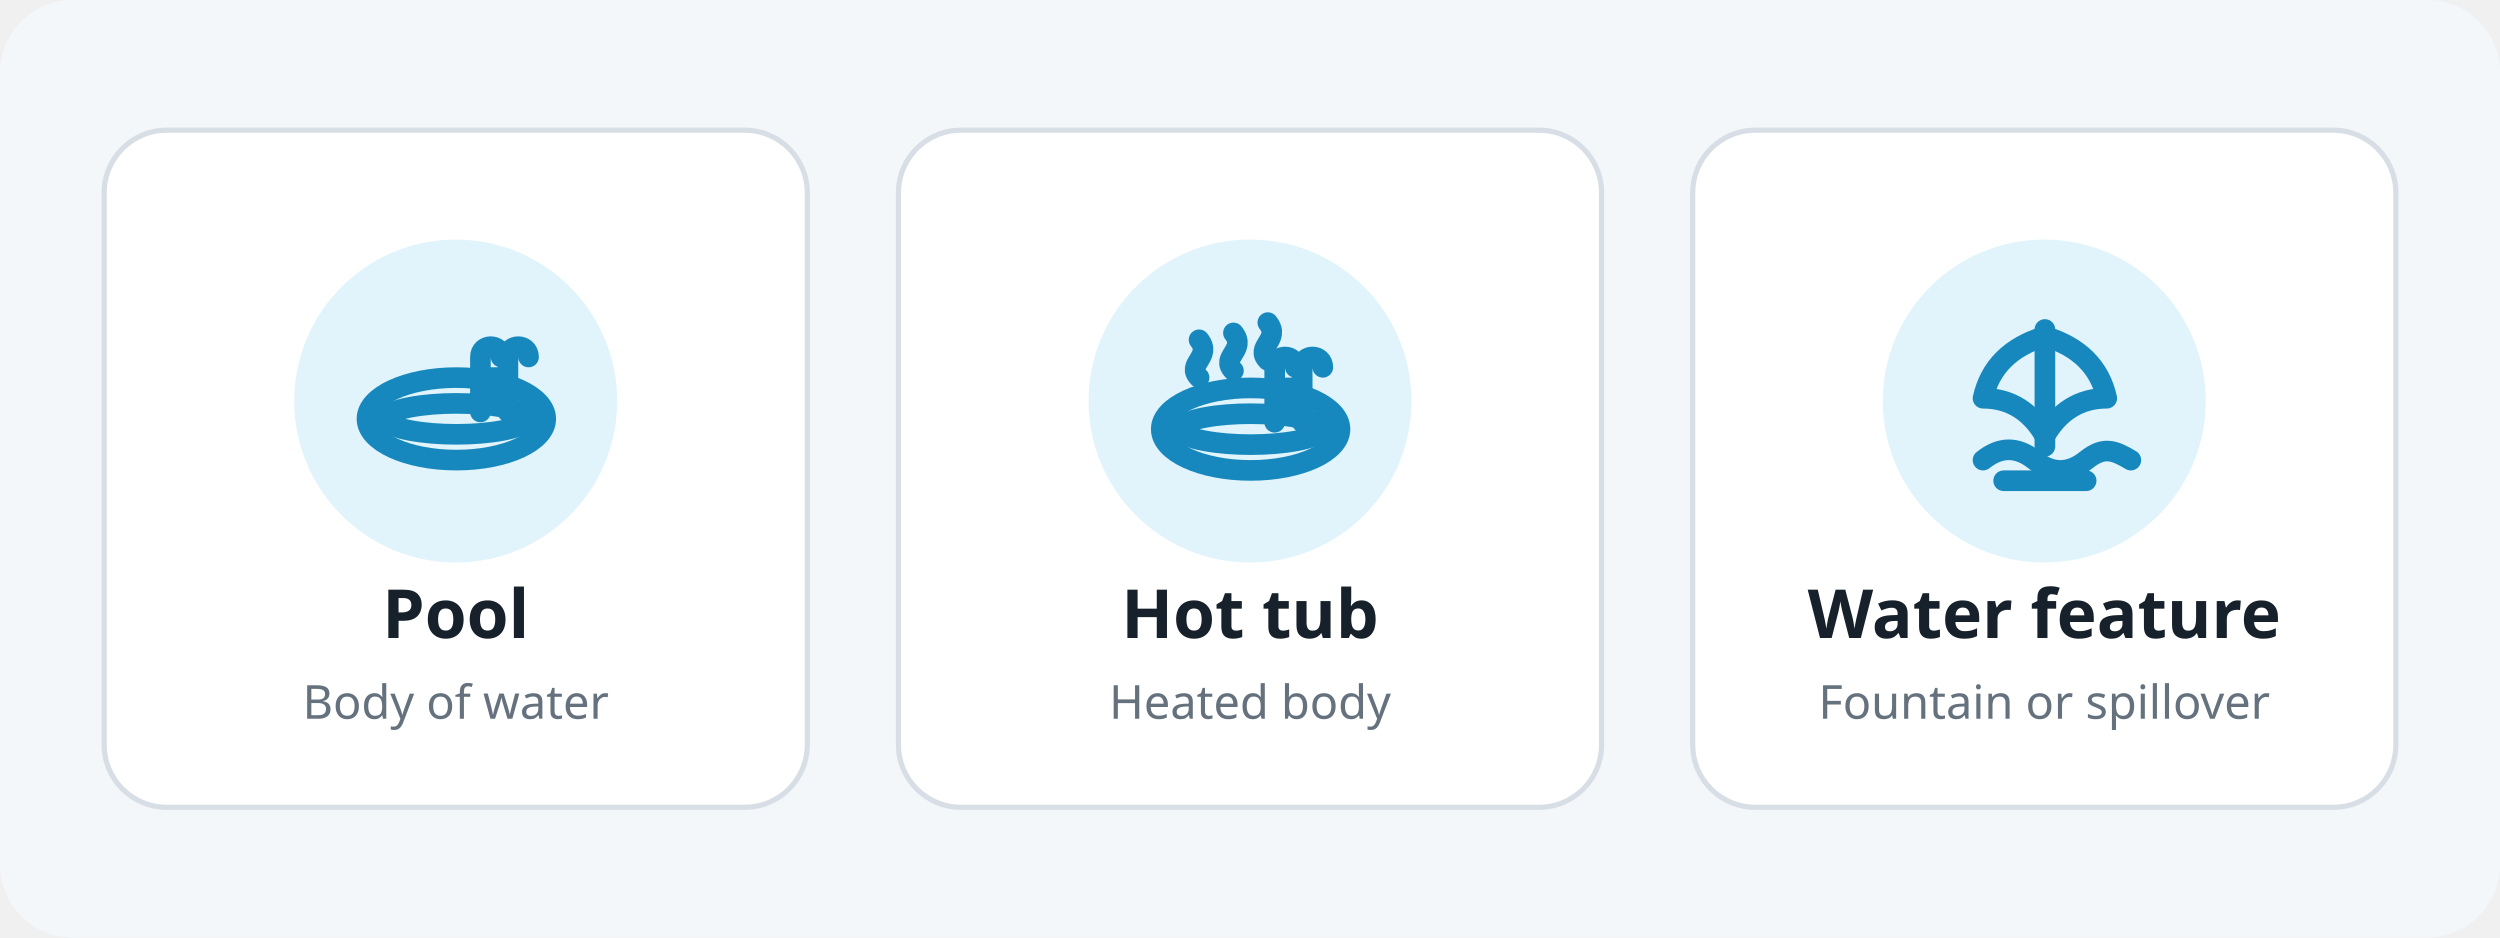
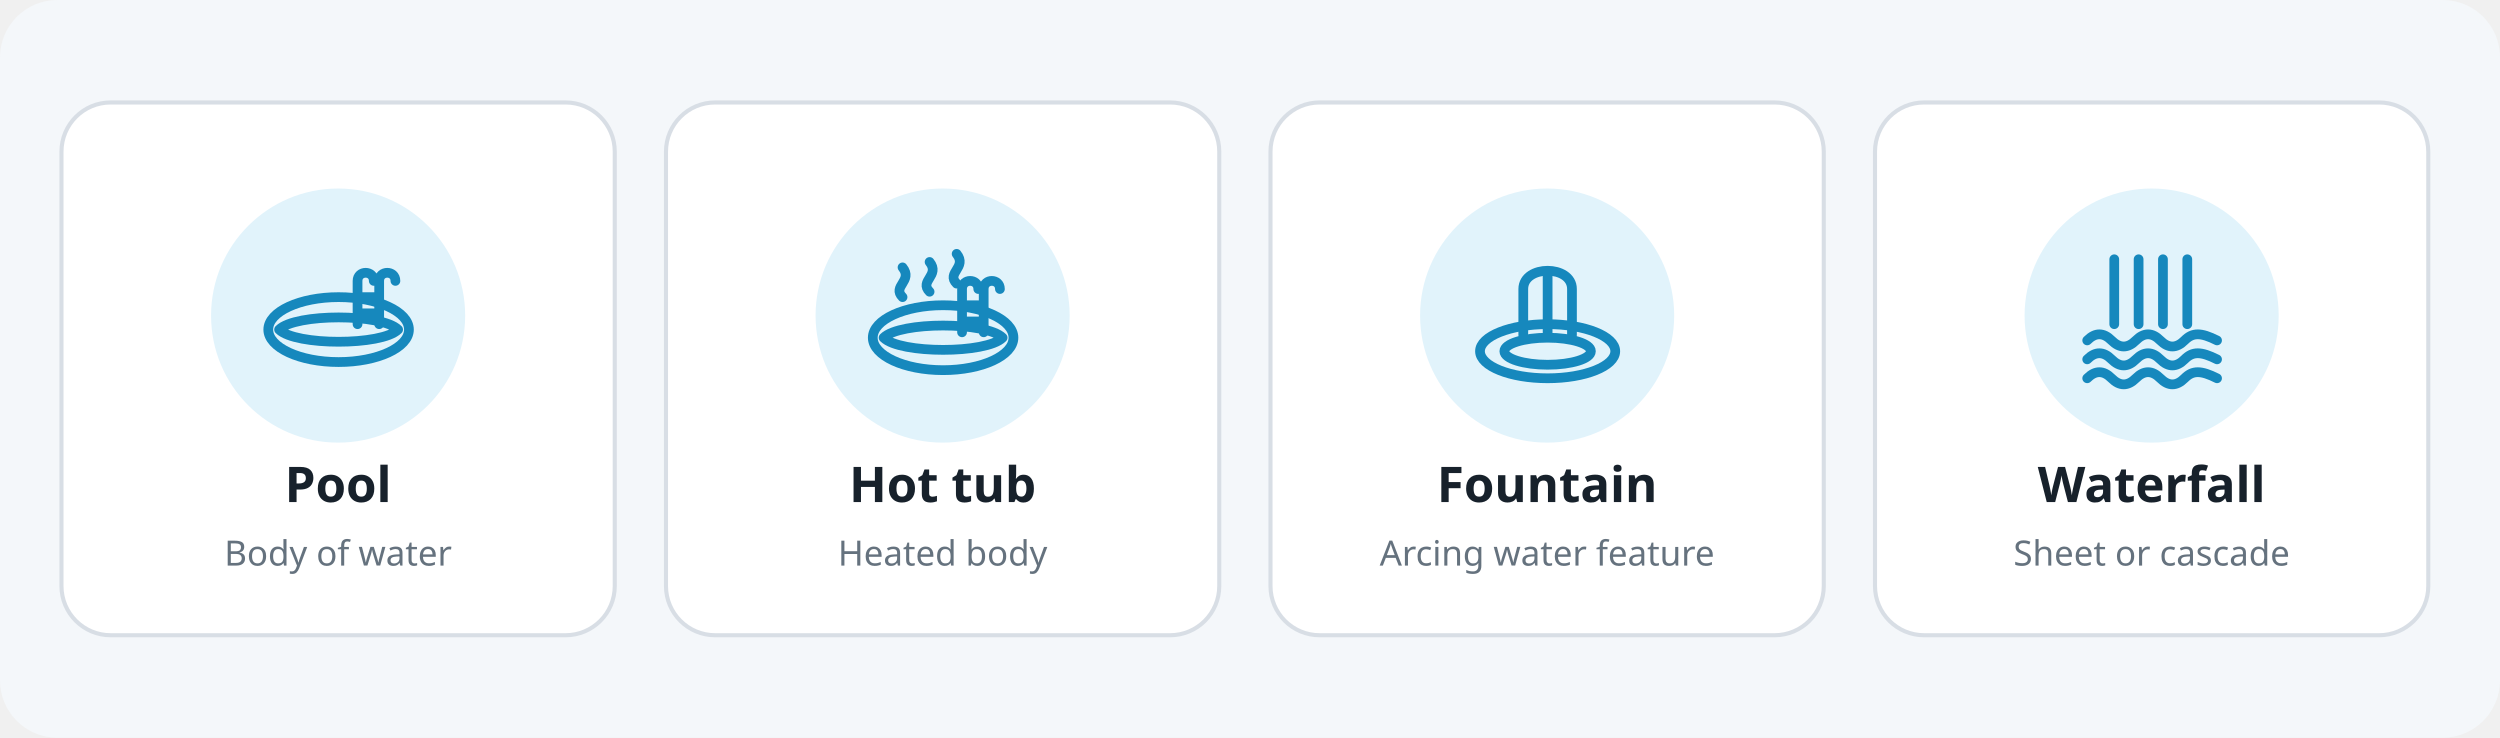
- <svg xmlns="http://www.w3.org/2000/svg" viewBox="0 0 960 360" role="img" aria-labelledby="title desc">
-   <rect width="960" height="360" rx="28" fill="#f4f7fa" />
+ <svg xmlns="http://www.w3.org/2000/svg" viewBox="0 0 1220 360" role="img" aria-labelledby="title desc">
+   <rect width="1220" height="360" rx="28" fill="#f4f7fa" />
  <style>
-     .card{fill:#fff;stroke:#d8dee5;stroke-width:2}.icon-bg{fill:#e1f3fb}.icon{fill:none;stroke:#1688bd;stroke-width:6;stroke-linecap:round;stroke-linejoin:round}.label{font:600 26px system-ui,sans-serif;fill:#17212b}.hint{font:18px system-ui,sans-serif;fill:#65727e}
+     .card{fill:#fff;stroke:#d8dee5;stroke-width:2}.icon-bg{fill:#e1f3fb}.icon{fill:none;stroke:#1688bd;stroke-width:3.6;stroke-linecap:round;stroke-linejoin:round}.label{font:600 24px system-ui,sans-serif;fill:#17212b}.hint{font:17px system-ui,sans-serif;fill:#65727e}
  </style>
-   <g transform="translate(40 50)">
+   <g transform="translate(30 50)">
    <rect class="card" width="270" height="260" rx="24" />
    <circle class="icon-bg" cx="135" cy="104" r="62" />
    <g class="icon" transform="translate(93 62) scale(1.32)">
      <ellipse cx="32" cy="37" rx="26" ry="12" />
      <path d="M10 37c6-6 38-6 44 0-6 6-38 6-44 0z" />
      <path d="M39 35V19c0-4 6-4 6 0M47 35V19c0-4 6-4 6 0M39 25h8M39 31h8" />
    </g>
    <text class="label" x="135" y="195" text-anchor="middle">Pool</text>
    <text class="hint" x="135" y="226" text-anchor="middle">Body of water</text>
  </g>
-   <g transform="translate(345 50)">
+   <g transform="translate(325 50)">
    <rect class="card" width="270" height="260" rx="24" />
    <circle class="icon-bg" cx="135" cy="104" r="62" />
    <g class="icon" transform="translate(93 62) scale(1.32)">
      <ellipse cx="32" cy="40" rx="26" ry="12" />
      <path d="M10 40c6-6 38-6 44 0-6 6-38 6-44 0z" />
      <path d="M39 38V22c0-4 6-4 6 0M47 38V22c0-4 6-4 6 0M39 28h8M39 34h8" />
      <path d="M17 25c-4-4 4-6 0-11M27 23c-4-4 4-6 0-11M37 20c-4-4 4-6 0-11" />
    </g>
    <text class="label" x="135" y="195" text-anchor="middle">Hot tub</text>
    <text class="hint" x="135" y="226" text-anchor="middle">Heated body</text>
  </g>
-   <g transform="translate(650 50)">
+   <g transform="translate(620 50)">
    <rect class="card" width="270" height="260" rx="24" />
    <circle class="icon-bg" cx="135" cy="104" r="62" />
    <g class="icon" transform="translate(93 62) scale(1.32)">
-       <path d="M32 11v34" />
-       <path d="M32 13c-10 3-16 9-18 18 8 0 14 4 18 11" />
-       <path d="M32 13c10 3 16 9 18 18-8 0-14 4-18 11" />
-       <path d="M14 49c5-4 10-4 15 0s10 4 15 0 8-3 13 0" />
-       <path d="M20 55h24" />
+       <ellipse cx="32" cy="45" rx="25" ry="10" />
+       <ellipse cx="32" cy="45" rx="16" ry="5" />
+       <path d="M23 39V22c0-9 18-9 18 0v17" />
+       <path d="M32 17v22" />
    </g>
-     <text class="label" x="135" y="195" text-anchor="middle">Water feature</text>
-     <text class="hint" x="135" y="226" text-anchor="middle">Fountain or spillover</text>
+     <text class="label" x="135" y="195" text-anchor="middle">Fountain</text>
+     <text class="hint" x="135" y="226" text-anchor="middle">Arcing water feature</text>
+   </g>
+   <g transform="translate(915 50)">
+     <rect class="card" width="270" height="260" rx="24" />
+     <circle class="icon-bg" cx="135" cy="104" r="62" />
+     <g class="icon" transform="translate(93 62) scale(1.32)">
+       <path d="M18 11v24M27 11v24M36 11v24M45 11v24" />
+       <path d="M8 41c3-3 6-3 9 0s6 3 9 0 6-3 9 0 6 3 9 0 6-3 12 0" />
+       <path d="M8 48c3-3 6-3 9 0s6 3 9 0 6-3 9 0 6 3 9 0 6-3 12 0" />
+       <path d="M8 55c3-3 6-3 9 0s6 3 9 0 6-3 9 0 6 3 9 0 6-3 12 0" />
+     </g>
+     <text class="label" x="135" y="195" text-anchor="middle">Waterfall</text>
+     <text class="hint" x="135" y="226" text-anchor="middle">Sheet or cascade</text>
  </g>
</svg>
